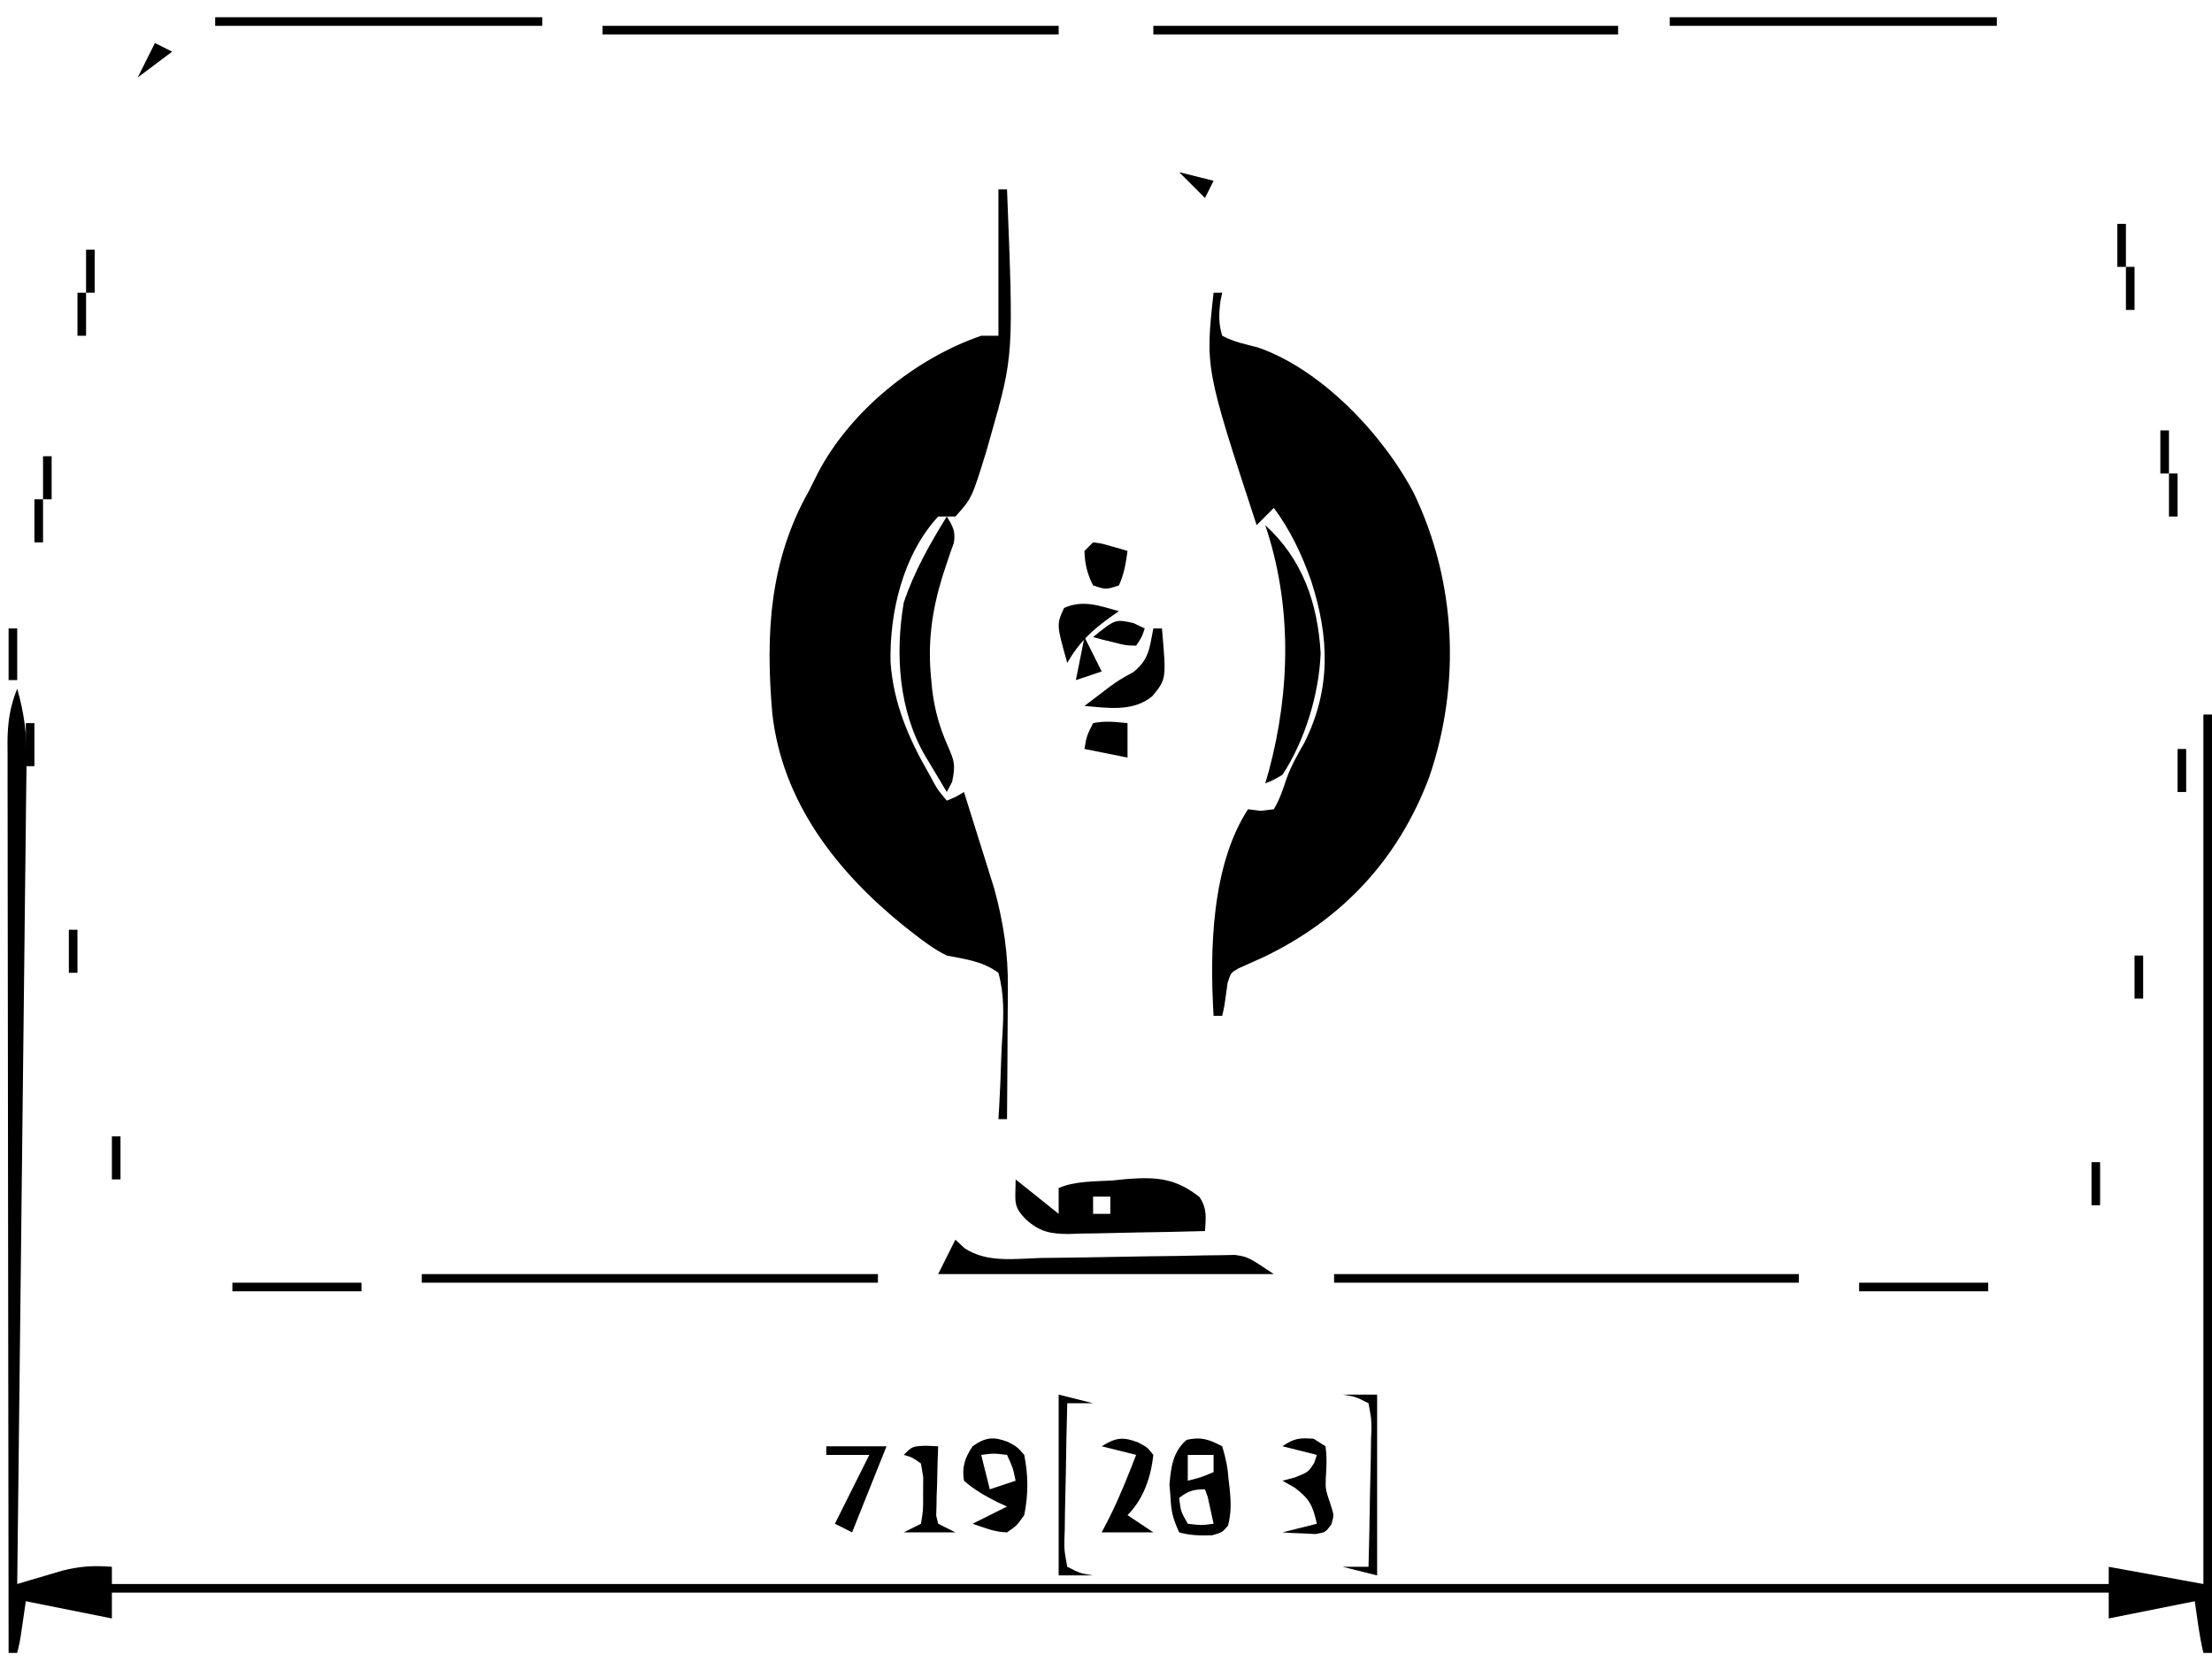
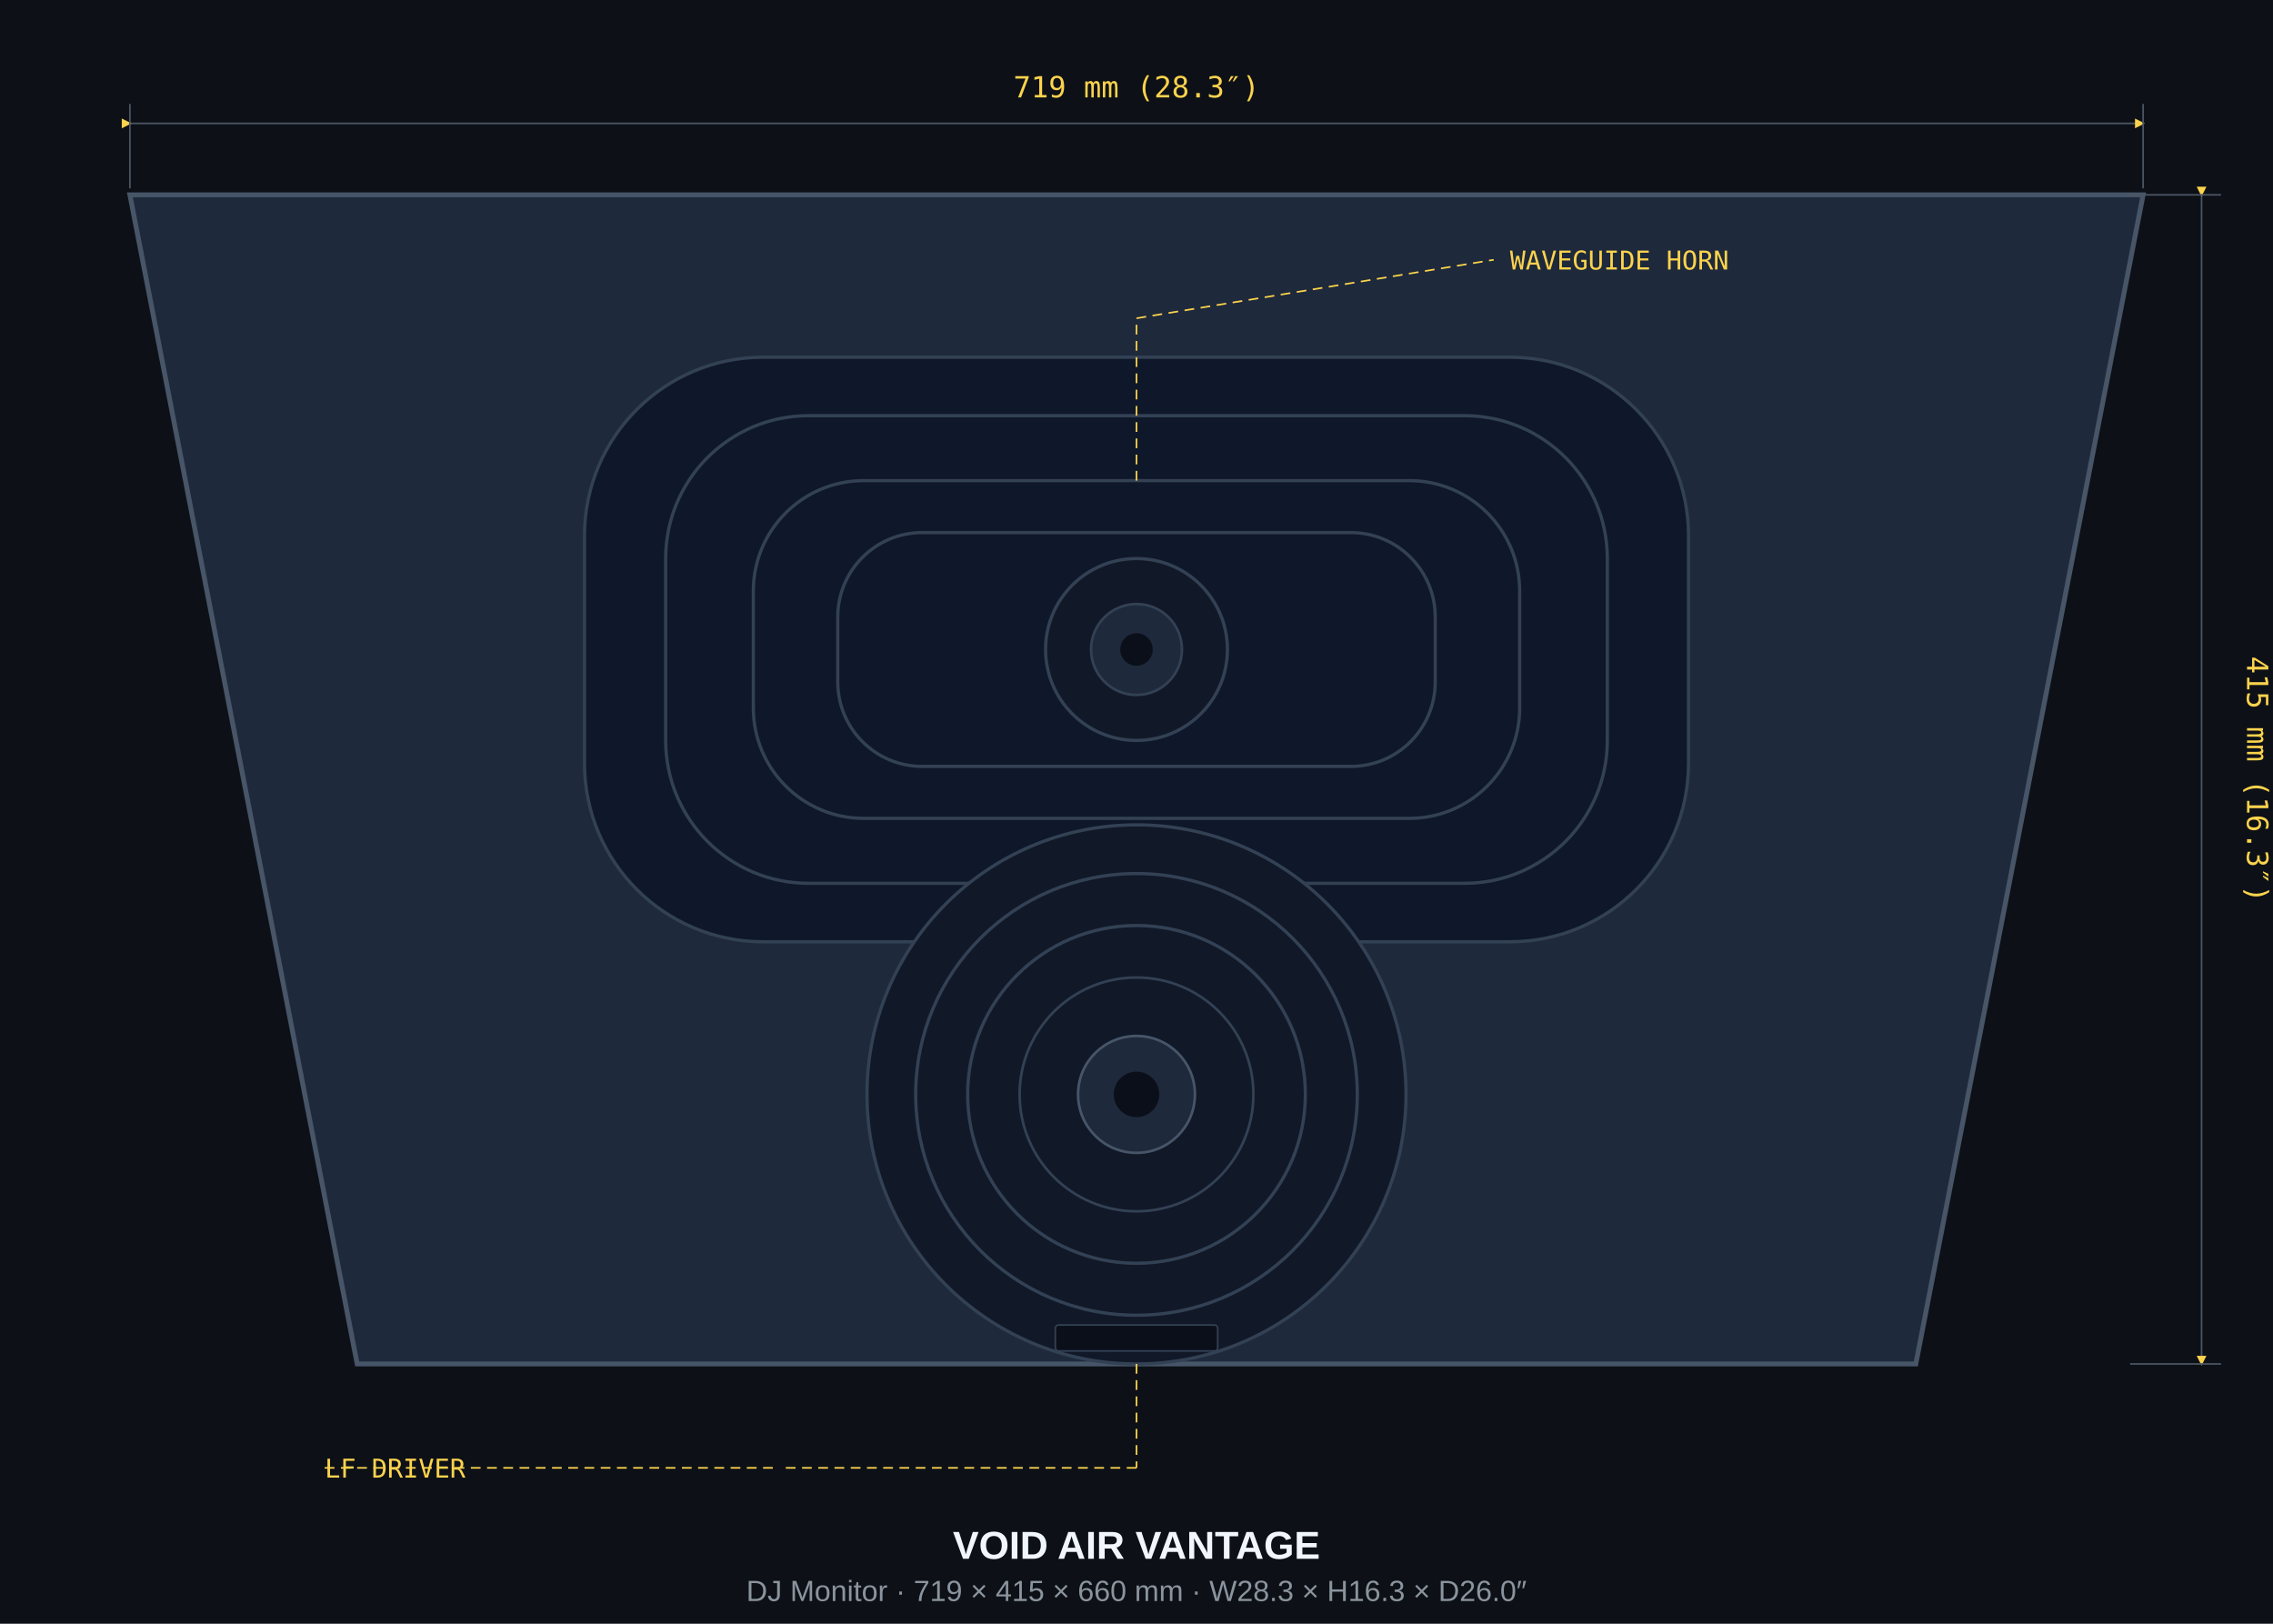
- <svg xmlns="http://www.w3.org/2000/svg" version="1.1" width="257" height="193">
-   <path d="M0 0 C12.54 0 25.08 0 38 0 C38 0.33 38 0.66 38 1 C25.46 1 12.92 1 0 1 C0 0.67 0 0.34 0 0 Z " fill="#000000" transform="translate(25,2)" />
-   <path d="M0 0 C12.54 0 25.08 0 38 0 C38 0.33 38 0.66 38 1 C25.46 1 12.92 1 0 1 C0 0.67 0 0.34 0 0 Z " fill="#000000" transform="translate(194,2)" />
-   <path d="M0 0 C17.49 0 34.98 0 53 0 C53 0.33 53 0.66 53 1 C35.51 1 18.02 1 0 1 C0 0.67 0 0.34 0 0 Z " fill="#000000" transform="translate(70,3)" />
-   <path d="M0 0 C17.82 0 35.64 0 54 0 C54 0.33 54 0.66 54 1 C36.18 1 18.36 1 0 1 C0 0.67 0 0.34 0 0 Z " fill="#000000" transform="translate(134,3)" />
-   <path d="M0 0 C0.66 0.33 1.32 0.66 2 1 C0.68 1.99 -0.64 2.98 -2 4 C-1.34 2.68 -0.68 1.36 0 0 Z " fill="#000000" transform="translate(18,5)" />
-   <path d="M0 0 C1 4 1 4 1 4 Z " fill="#000000" transform="translate(14,11)" />
-   <path d="M0 0 C1 4 1 4 1 4 Z " fill="#000000" transform="translate(243,12)" />
-   <path d="M0 0 C1 4 1 4 1 4 Z " fill="#000000" transform="translate(13,15)" />
-   <path d="M0 0 C1 4 1 4 1 4 Z " fill="#000000" transform="translate(244,17)" />
-   <path d="M0 0 C1 4 1 4 1 4 Z " fill="#000000" transform="translate(12,20)" />
-   <path d="M0 0 C1.32 0.33 2.64 0.66 4 1 C3.67 1.66 3.34 2.32 3 3 C2.01 2.01 1.02 1.02 0 0 Z " fill="#000000" transform="translate(137,20)" />
-   <path d="M0 0 C0.33 0 0.66 0 1 0 C1.766 19.277 1.766 19.277 -0.875 28.562 C-1.049 29.174 -1.222 29.786 -1.401 30.416 C-3.088 35.885 -3.088 35.885 -5 38 C-5.66 38 -6.32 38 -7 38 C-11.079 42.42 -12.663 49.122 -12.531 54.945 C-12.189 59.747 -10.391 63.876 -8 68 C-7.832 68.313 -7.664 68.626 -7.491 68.949 C-6.992 69.813 -6.992 69.813 -6 71 C-4.938 70.574 -4.938 70.574 -4 70 C-3.35 72.061 -2.706 74.124 -2.062 76.188 C-1.88 76.766 -1.698 77.344 -1.51 77.939 C-1.333 78.51 -1.155 79.08 -0.973 79.668 C-0.81 80.186 -0.648 80.705 -0.481 81.239 C0.587 85.152 1.149 88.807 1.098 92.863 C1.096 93.3 1.095 93.737 1.093 94.187 C1.088 95.562 1.075 96.937 1.062 98.312 C1.057 99.253 1.053 100.194 1.049 101.135 C1.038 103.423 1.021 105.712 1 108 C0.67 108 0.34 108 0 108 C0.031 107.495 0.063 106.991 0.095 106.471 C0.204 104.597 0.273 102.723 0.33 100.847 C0.36 100.035 0.401 99.224 0.453 98.414 C0.614 95.84 0.686 93.502 0 91 C-1.853 89.648 -3.783 89.429 -6 89 C-7.441 88.28 -8.673 87.369 -9.938 86.375 C-10.272 86.114 -10.606 85.853 -10.95 85.584 C-18.775 79.269 -25.129 71.164 -26.271 60.861 C-27.069 51.69 -26.615 43.133 -22 35 C-21.644 34.291 -21.29 33.581 -20.938 32.871 C-17.155 25.704 -9.686 19.646 -2 17 C-1.34 17 -0.68 17 0 17 C0 11.39 0 5.78 0 0 Z " fill="#000000" transform="translate(116,22)" />
-   <path d="M0 0 C1 4 1 4 1 4 Z " fill="#000000" transform="translate(245,22)" />
-   <path d="M0 0 C1 4 1 4 1 4 Z " fill="#000000" transform="translate(11,25)" />
-   <path d="M0 0 C0.33 0 0.66 0 1 0 C1 1.65 1 3.3 1 5 C0.67 5 0.34 5 0 5 C0 3.35 0 1.7 0 0 Z " fill="#000000" transform="translate(246,26)" />
-   <path d="M0 0 C0.33 0 0.66 0 1 0 C1 1.65 1 3.3 1 5 C0.67 5 0.34 5 0 5 C0 3.35 0 1.7 0 0 Z " fill="#000000" transform="translate(10,29)" />
-   <path d="M0 0 C0.33 0 0.66 0 1 0 C1 1.65 1 3.3 1 5 C0.67 5 0.34 5 0 5 C0 3.35 0 1.7 0 0 Z " fill="#000000" transform="translate(247,31)" />
-   <path d="M0 0 C0.33 0 0.66 0 1 0 C1 1.65 1 3.3 1 5 C0.67 5 0.34 5 0 5 C0 3.35 0 1.7 0 0 Z " fill="#000000" transform="translate(9,34)" />
-   <path d="M0 0 C0.33 0 0.66 0 1 0 C0.93 0.338 0.861 0.675 0.789 1.023 C0.609 2.506 0.569 3.565 1 5 C2.34 5.72 3.687 5.985 5.16 6.363 C12.561 8.925 19.729 16.515 23.289 23.336 C28.202 33.624 28.746 45.443 25.062 56.25 C21.488 65.784 14.994 72.76 5.848 77.16 C4.87 77.605 3.892 78.047 2.908 78.478 C2 79 2 79 1.621 80.191 C1.561 80.644 1.5 81.096 1.438 81.562 C1.246 82.941 1.246 82.941 1 84 C0.67 84 0.34 84 0 84 C-0.45 76.475 -0.268 66.559 4 60 C4.237 60.031 4.237 60.031 5.438 60.188 C5.695 60.157 5.695 60.157 7 60 C7.676 58.869 8.049 57.726 8.465 56.477 C9.02 54.944 9.748 53.659 10.562 52.25 C13.67 46.004 13.447 39.989 11.336 33.472 C10.26 30.421 8.936 27.609 7 25 C6.34 25.66 5.68 26.32 5 27 C-0.969 8.768 -0.969 8.768 0 0 Z " fill="#000000" transform="translate(141,34)" />
-   <path d="M0 0 C1 4 1 4 1 4 Z " fill="#000000" transform="translate(248,36)" />
-   <path d="M0 0 C1 4 1 4 1 4 Z " fill="#000000" transform="translate(8,39)" />
-   <path d="M0 0 C1 4 1 4 1 4 Z " fill="#000000" transform="translate(249,41)" />
-   <path d="M0 0 C1 4 1 4 1 4 Z " fill="#000000" transform="translate(7,44)" />
-   <path d="M0 0 C1 4 1 4 1 4 Z " fill="#000000" transform="translate(250,46)" />
-   <path d="M0 0 C1 4 1 4 1 4 Z " fill="#000000" transform="translate(6,49)" />
-   <path d="M0 0 C0.33 0 0.66 0 1 0 C1 1.65 1 3.3 1 5 C0.67 5 0.34 5 0 5 C0 3.35 0 1.7 0 0 Z " fill="#000000" transform="translate(251,50)" />
-   <path d="M0 0 C0.33 0 0.66 0 1 0 C1 1.65 1 3.3 1 5 C0.67 5 0.34 5 0 5 C0 3.35 0 1.7 0 0 Z " fill="#000000" transform="translate(5,53)" />
-   <path d="M0 0 C0.33 0 0.66 0 1 0 C1 1.65 1 3.3 1 5 C0.67 5 0.34 5 0 5 C0 3.35 0 1.7 0 0 Z " fill="#000000" transform="translate(252,55)" />
-   <path d="M0 0 C0.33 0 0.66 0 1 0 C1 1.65 1 3.3 1 5 C0.67 5 0.34 5 0 5 C0 3.35 0 1.7 0 0 Z " fill="#000000" transform="translate(4,58)" />
-   <path d="M0 0 C0.706 1.132 1.046 1.722 0.822 3.062 C0.685 3.443 0.548 3.823 0.406 4.215 C0.262 4.648 0.118 5.082 -0.031 5.529 C-0.108 5.761 -0.108 5.761 -0.5 6.938 C-1.744 11.036 -2.237 14.605 -1.812 18.875 C-1.77 19.314 -1.727 19.754 -1.684 20.207 C-1.386 22.54 -0.841 24.481 0.113 26.633 C0.886 28.413 1.035 28.832 0.625 30.812 C0.419 31.204 0.213 31.596 0 32 C-0.652 30.92 -1.297 29.837 -1.938 28.75 C-2.12 28.45 -2.302 28.149 -2.49 27.84 C-5.581 22.558 -6.013 15.965 -5 10 C-3.813 6.441 -1.965 3.183 0 0 Z " fill="#000000" transform="translate(110,60)" />
-   <path d="M0 0 C1 4 1 4 1 4 Z " fill="#000000" transform="translate(253,60)" />
-   <path d="M0 0 C4.323 3.936 6.107 9.057 6.438 14.875 C6.258 19.617 4.621 25.011 2 29 C0.933 29.625 0.933 29.625 0 30 C0.144 29.501 0.289 29.002 0.438 28.488 C2.931 19.152 3.114 9.203 0 0 Z " fill="#000000" transform="translate(147,61)" />
-   <path d="M0 0 C1 4 1 4 1 4 Z " fill="#000000" transform="translate(3,63)" />
-   <path d="M0 0 C0.973 0.121 0.973 0.121 2.062 0.438 C2.425 0.539 2.787 0.641 3.16 0.746 C3.437 0.83 3.714 0.914 4 1 C3.818 2.407 3.597 3.706 3 5 C1.5 5.5 1.5 5.5 0 5 C-0.667 3.717 -0.977 2.445 -1 1 C-0.67 0.67 -0.34 0.34 0 0 Z " fill="#000000" transform="translate(127,63)" />
-   <path d="M0 0 C1 4 1 4 1 4 Z " fill="#000000" transform="translate(254,65)" />
-   <path d="M0 0 C1 4 1 4 1 4 Z " fill="#000000" transform="translate(2,68)" />
-   <path d="M0 0 C-0.133 0.091 -0.133 0.091 -0.805 0.551 C-3.076 2.167 -4.615 3.577 -6 6 C-7.254 1.559 -7.254 1.559 -6.375 -0.375 C-4.185 -1.37 -2.246 -0.634 0 0 Z " fill="#000000" transform="translate(130,71)" />
-   <path d="M0 0 C1 4 1 4 1 4 Z " fill="#000000" transform="translate(255,70)" />
-   <path d="M0 0 C0.33 0 0.66 0 1 0 C1 1.98 1 3.96 1 6 C0.67 6 0.34 6 0 6 C0 4.02 0 2.04 0 0 Z " fill="#000000" transform="translate(1,73)" />
-   <path d="M0 0 C0.433 0.206 0.866 0.412 1.312 0.625 C0.973 1.648 0.973 1.648 0.312 2.625 C-0.879 2.602 -0.879 2.602 -2.25 2.25 C-2.705 2.139 -3.16 2.028 -3.629 1.914 C-3.978 1.819 -4.328 1.723 -4.688 1.625 C-2.103 -0.467 -2.103 -0.467 0 0 Z " fill="#000000" transform="translate(131.6875,72.375)" />
-   <path d="M0 0 C0.33 0 0.66 0 1 0 C1.515 5.89 1.515 5.89 -0.125 7.875 C-2.353 9.716 -5.286 9.237 -8 9 C-7.397 8.541 -6.792 8.083 -6.188 7.625 C-5.824 7.348 -5.46 7.071 -5.086 6.785 C-4 6 -4 6 -2.312 5.062 C-0.463 3.565 -0.459 2.296 0 0 Z " fill="#000000" transform="translate(134,73)" />
-   <path d="M0 0 C0.66 1.32 1.32 2.64 2 4 C1.01 4.33 0.02 4.66 -1 5 C-0.67 3.35 -0.34 1.7 0 0 Z " fill="#000000" transform="translate(126,74)" />
-   <path d="M0 0 C1 4 1 4 1 4 Z " fill="#000000" transform="translate(255,78)" />
-   <path d="M0 0 C0.813 2.846 1.135 5.327 1.082 8.277 C1.079 8.689 1.076 9.101 1.073 9.525 C1.061 10.895 1.041 12.264 1.022 13.634 C1.012 14.62 1.002 15.605 0.993 16.591 C0.966 19.26 0.933 21.929 0.899 24.598 C0.865 27.39 0.837 30.183 0.807 32.975 C0.751 38.259 0.69 43.542 0.627 48.826 C0.555 54.843 0.489 60.86 0.424 66.877 C0.289 79.251 0.147 91.626 0 104 C0.477 103.857 0.954 103.714 1.446 103.567 C2.073 103.382 2.701 103.198 3.348 103.008 C3.969 102.824 4.59 102.639 5.231 102.45 C7.276 101.93 8.91 101.833 11 102 C11 102.66 11 103.32 11 104 C87.56 104 164.12 104 243 104 C243 103.34 243 102.68 243 102 C246.63 102.66 250.26 103.32 254 104 C254 70.67 254 37.34 254 3 C254.33 3 254.66 3 255 3 C255 38.97 255 74.94 255 112 C254.67 112 254.34 112 254 112 C253.523 110.021 253.294 108.016 253 106 C249.7 106.66 246.4 107.32 243 108 C243 107.01 243 106.02 243 105 C166.44 105 89.88 105 11 105 C11 105.99 11 106.98 11 108 C7.7 107.34 4.4 106.68 1 106 C0.856 106.99 0.711 107.98 0.562 109 C0.316 110.688 0.316 110.688 0 112 C-0.33 112 -0.66 112 -1 112 C-1.023 97.84 -1.041 83.68 -1.052 69.52 C-1.057 62.945 -1.064 56.371 -1.075 49.796 C-1.085 44.066 -1.092 38.337 -1.094 32.607 C-1.095 29.572 -1.098 26.538 -1.106 23.504 C-1.113 20.648 -1.115 17.793 -1.113 14.937 C-1.113 13.889 -1.115 12.84 -1.119 11.792 C-1.124 10.361 -1.123 8.93 -1.12 7.499 C-1.123 7.083 -1.126 6.668 -1.129 6.24 C-1.117 3.963 -0.867 2.145 0 0 Z " fill="#000000" transform="translate(2,80)" />
-   <path d="M0 0 C1 4 1 4 1 4 Z " fill="#000000" transform="translate(254,83)" />
-   <path d="M0 0 C0.33 0 0.66 0 1 0 C1 1.65 1 3.3 1 5 C0.67 5 0.34 5 0 5 C0 3.35 0 1.7 0 0 Z " fill="#000000" transform="translate(3,84)" />
-   <path d="M0 0 C1.412 -0.294 2.542 -0.141 4 0 C4 1.32 4 2.64 4 4 C2.35 3.67 0.7 3.34 -1 3 C-0.75 1.5 -0.75 1.5 0 0 Z " fill="#000000" transform="translate(127,84)" />
-   <path d="M0 0 C0.33 0 0.66 0 1 0 C1 1.65 1 3.3 1 5 C0.67 5 0.34 5 0 5 C0 3.35 0 1.7 0 0 Z " fill="#000000" transform="translate(253,87)" />
-   <path d="M0 0 C1 4 1 4 1 4 Z " fill="#000000" transform="translate(4,89)" />
-   <path d="M0 0 C1 4 1 4 1 4 Z " fill="#000000" transform="translate(252,92)" />
-   <path d="M0 0 C1 4 1 4 1 4 Z " fill="#000000" transform="translate(5,94)" />
-   <path d="M0 0 C1 4 1 4 1 4 Z " fill="#000000" transform="translate(251,97)" />
-   <path d="M0 0 C1 4 1 4 1 4 Z " fill="#000000" transform="translate(6,99)" />
-   <path d="M0 0 C1 4 1 4 1 4 Z " fill="#000000" transform="translate(250,102)" />
-   <path d="M0 0 C1 4 1 4 1 4 Z " fill="#000000" transform="translate(7,104)" />
-   <path d="M0 0 C1 4 1 4 1 4 Z " fill="#000000" transform="translate(249,107)" />
-   <path d="M0 0 C0.33 0 0.66 0 1 0 C1 1.65 1 3.3 1 5 C0.67 5 0.34 5 0 5 C0 3.35 0 1.7 0 0 Z " fill="#000000" transform="translate(8,108)" />
-   <path d="M0 0 C0.33 0 0.66 0 1 0 C1 1.65 1 3.3 1 5 C0.67 5 0.34 5 0 5 C0 3.35 0 1.7 0 0 Z " fill="#000000" transform="translate(248,111)" />
-   <path d="M0 0 C1 4 1 4 1 4 Z " fill="#000000" transform="translate(9,113)" />
-   <path d="M0 0 C1 4 1 4 1 4 Z " fill="#000000" transform="translate(247,116)" />
-   <path d="M0 0 C1 4 1 4 1 4 Z " fill="#000000" transform="translate(10,118)" />
-   <path d="M0 0 C1 4 1 4 1 4 Z " fill="#000000" transform="translate(246,121)" />
-   <path d="M0 0 C1 4 1 4 1 4 Z " fill="#000000" transform="translate(11,123)" />
-   <path d="M0 0 C1 4 1 4 1 4 Z " fill="#000000" transform="translate(245,126)" />
-   <path d="M0 0 C1 4 1 4 1 4 Z " fill="#000000" transform="translate(12,128)" />
-   <path d="M0 0 C1 4 1 4 1 4 Z " fill="#000000" transform="translate(244,131)" />
-   <path d="M0 0 C0.33 0 0.66 0 1 0 C1 1.65 1 3.3 1 5 C0.67 5 0.34 5 0 5 C0 3.35 0 1.7 0 0 Z " fill="#000000" transform="translate(13,132)" />
-   <path d="M0 0 C0.33 0 0.66 0 1 0 C1 1.65 1 3.3 1 5 C0.67 5 0.34 5 0 5 C0 3.35 0 1.7 0 0 Z " fill="#000000" transform="translate(243,135)" />
-   <path d="M0 0 C1 4 1 4 1 4 Z " fill="#000000" transform="translate(14,137)" />
-   <path d="M0 0 C1.65 1.32 3.3 2.64 5 4 C5 3.01 5 2.02 5 1 C6.948 0.173 9.151 0.251 11.25 0.125 C11.837 0.066 12.423 0.006 13.027 -0.055 C16.453 -0.301 18.632 -0.107 21.362 2.046 C22.254 3.379 22.111 4.434 22 6 C19.349 6.074 16.699 6.129 14.047 6.165 C13.146 6.18 12.245 6.2 11.344 6.226 C10.046 6.263 8.748 6.28 7.449 6.293 C7.249 6.301 7.249 6.301 6.237 6.34 C4.112 6.341 2.833 6.113 1.222 4.669 C-0.367 3.062 0 2.604 0 0 Z M9 2 C9 2.66 9 3.32 9 4 C9.66 4 10.32 4 11 4 C11 3.34 11 2.68 11 2 C10.34 2 9.68 2 9 2 Z " fill="#000000" transform="translate(118,137)" />
-   <path d="M0 0 C0.351 0.327 0.703 0.655 1.064 0.992 C3.696 2.731 6.947 2.202 9.969 2.125 C10.652 2.116 11.336 2.109 12.019 2.102 C14.18 2.079 16.34 2.041 18.5 2 C21.005 1.953 23.509 1.912 26.015 1.888 C27.013 1.875 28.012 1.85 29.011 1.825 C29.621 1.818 30.232 1.811 30.861 1.805 C31.129 1.799 31.129 1.799 32.483 1.773 C34 2 34 2 37 4 C24.13 4 11.26 4 -2 4 C-1.34 2.68 -0.68 1.36 0 0 Z " fill="#000000" transform="translate(111,144)" />
-   <path d="M0 0 C17.49 0 34.98 0 53 0 C53 0.33 53 0.66 53 1 C35.51 1 18.02 1 0 1 C0 0.67 0 0.34 0 0 Z " fill="#000000" transform="translate(49,148)" />
-   <path d="M0 0 C17.82 0 35.64 0 54 0 C54 0.33 54 0.66 54 1 C36.18 1 18.36 1 0 1 C0 0.67 0 0.34 0 0 Z " fill="#000000" transform="translate(155,148)" />
-   <path d="M0 0 C4.95 0 9.9 0 15 0 C15 0.33 15 0.66 15 1 C10.05 1 5.1 1 0 1 C0 0.67 0 0.34 0 0 Z " fill="#000000" transform="translate(27,149)" />
-   <path d="M0 0 C4.95 0 9.9 0 15 0 C15 0.33 15 0.66 15 1 C10.05 1 5.1 1 0 1 C0 0.67 0 0.34 0 0 Z " fill="#000000" transform="translate(216,149)" />
-   <path d="M0 0 C1.32 0.33 2.64 0.66 4 1 C3.01 1 2.02 1 1 1 C0.926 3.688 0.871 6.374 0.835 9.063 C0.82 9.978 0.8 10.892 0.774 11.807 C0.737 13.12 0.72 14.432 0.707 15.746 C0.692 16.157 0.676 16.567 0.66 16.99 C0.659 18.142 0.659 18.142 1 20 C2.518 20.766 2.518 20.766 4 21 C2.68 21 1.36 21 0 21 C0 14.07 0 7.14 0 0 Z " fill="#000000" transform="translate(123,162)" />
-   <path d="M0 0 C1.32 0 2.64 0 4 0 C4 6.93 4 13.86 4 21 C2.68 20.67 1.36 20.34 0 20 C0.99 20 1.98 20 3 20 C3.074 17.312 3.129 14.626 3.165 11.937 C3.18 11.022 3.2 10.108 3.226 9.193 C3.263 7.88 3.28 6.568 3.293 5.254 C3.308 4.843 3.324 4.433 3.34 4.01 C3.341 2.858 3.341 2.858 3 1 C1.482 0.234 1.482 0.234 0 0 Z " fill="#000000" transform="translate(156,162)" />
-   <path d="M0 0 C1.047 0.562 1.047 0.562 1.875 1.5 C2.356 3.881 2.358 6.12 1.875 8.5 C0.984 9.742 0.984 9.742 -0.125 10.5 C-1.596 10.468 -2.71 9.972 -4.125 9.5 C-2.805 8.84 -1.485 8.18 -0.125 7.5 C-0.311 7.415 -0.311 7.415 -1.254 6.984 C-2.688 6.25 -3.915 5.567 -5.125 4.5 C-5.391 2.941 -5.007 1.797 -4.125 0.5 C-2.619 -0.555 -1.71 -0.659 0 0 Z M-3.125 1.5 C-2.795 2.82 -2.465 4.14 -2.125 5.5 C-1.135 5.17 -0.145 4.84 0.875 4.5 C0.562 3 0.562 3 -0.125 1.5 C-1.688 1.312 -1.688 1.312 -3.125 1.5 Z " fill="#000000" transform="translate(117.125,167.5)" />
-   <path d="M0 0 C2.31 0 4.62 0 7 0 C5.68 3.3 4.36 6.6 3 10 C2.34 9.67 1.68 9.34 1 9 C2.32 6.36 3.64 3.72 5 1 C3.35 1 1.7 1 0 1 C0 0.67 0 0.34 0 0 Z " fill="#000000" transform="translate(96,168)" />
-   <path d="M0 0 C0.474 0.021 0.949 0.041 1.438 0.062 C1.414 0.701 1.391 1.339 1.367 1.996 C1.348 2.831 1.33 3.665 1.312 4.5 C1.296 4.921 1.279 5.342 1.262 5.775 C1.255 6.178 1.249 6.581 1.242 6.996 C1.232 7.368 1.221 7.74 1.21 8.123 C1.285 8.433 1.36 8.743 1.438 9.062 C2.097 9.393 2.757 9.722 3.438 10.062 C1.457 10.062 -0.522 10.062 -2.562 10.062 C-1.903 9.732 -1.243 9.403 -0.562 9.062 C-0.297 7.469 -0.297 7.469 -0.312 5.562 C-0.31 5.248 -0.31 5.248 -0.297 3.656 C-0.385 3.13 -0.472 2.604 -0.562 2.062 C-1.578 1.344 -1.578 1.344 -2.562 1.062 C-1.562 0.062 -1.562 0.062 0 0 Z " fill="#000000" transform="translate(107.5625,167.9375)" />
-   <path d="M0 0 C1.059 0.562 1.059 0.562 1.75 1.438 C1.477 4.012 0.598 6.59 -1.25 8.438 C-0.26 9.097 0.73 9.757 1.75 10.438 C-0.23 10.438 -2.21 10.438 -4.25 10.438 C-3.961 9.881 -3.673 9.324 -3.375 8.75 C-2.181 6.371 -1.206 3.919 -0.25 1.438 C-1.57 1.107 -2.89 0.778 -4.25 0.438 C-2.629 -0.572 -1.787 -0.698 0 0 Z " fill="#000000" transform="translate(132.25,167.5625)" />
-   <path d="M0 0 C0.44 1.429 0.642 2.479 0.75 3.938 C0.793 4.298 0.835 4.658 0.879 5.029 C1.026 6.506 1.056 7.791 0.672 9.23 C0 10 0 10 -1.156 10.336 C-2.536 10.376 -3.669 10.377 -5 10 C-5.711 8.413 -5.922 7.656 -6 6 C-6.041 5.484 -6.083 4.969 -6.125 4.438 C-5.948 2.399 -5.735 0.63 -4.125 -0.75 C-2.423 -1.128 -1.54 -0.794 0 0 Z M-4 1 C-4 1.99 -4 2.98 -4 4 C-2.5 3.625 -2.5 3.625 -1 3 C-1 2.34 -1 1.68 -1 1 C-1.99 1 -2.98 1 -4 1 Z M-5 6 C-4.812 7.562 -4.812 7.562 -4 9 C-2.438 9.188 -2.438 9.188 -1 9 C-1.14 8.332 -1.287 7.666 -1.438 7 C-1.478 6.814 -1.478 6.814 -1.684 5.875 C-1.788 5.586 -1.892 5.298 -2 5 C-3.312 5 -3.964 5.186 -5 6 Z " fill="#000000" transform="translate(142,168)" />
-   <path d="M0 0 C0.454 0.289 0.907 0.577 1.375 0.875 C1.56 2.151 1.495 3.32 1.41 4.605 C1.375 5.875 1.375 5.875 1.938 7.562 C2.375 8.875 2.375 8.875 2.062 9.949 C1.375 10.875 1.375 10.875 0.184 11.07 C-0.043 11.059 -0.043 11.059 -1.188 11 C-1.643 10.982 -2.098 10.964 -2.566 10.945 C-2.916 10.922 -3.265 10.899 -3.625 10.875 C-2.305 10.545 -0.985 10.215 0.375 9.875 C-0.101 7.779 -0.441 7.015 -2.188 5.688 C-2.662 5.419 -3.136 5.151 -3.625 4.875 C-3.151 4.751 -2.676 4.627 -2.188 4.5 C-0.625 3.875 -0.625 3.875 0.062 2.812 C0.166 2.503 0.269 2.194 0.375 1.875 C-0.945 1.545 -2.265 1.215 -3.625 0.875 C-2.291 -0.049 -1.647 -0.127 0 0 Z " fill="#000000" transform="translate(152.625,167.125)" />
+ <svg xmlns="http://www.w3.org/2000/svg" viewBox="0 0 700 500" width="700" height="500" role="img" aria-labelledby="vantage-front-title vantage-front-desc">
+   <defs>
+     <style>
+       text { font-family: 'Segoe UI', Arial, sans-serif; }
+       .lbl  { fill: #f0f6fc; font-size: 12px; font-weight: 700; text-anchor: middle; }
+       .sub  { fill: #8b949e; font-size: 9px;  text-anchor: middle; }
+       .dim  { fill: #fcd34d; font-size: 9px;  font-family: 'Segoe UI Mono', monospace; text-anchor: middle; }
+       .dln  { stroke: #4b5563; stroke-width: 0.5; fill: none; }
+       .body { fill: #1e293b; stroke: #475569; stroke-width: 1.5; }
+       .drv  { fill: #111827; stroke: #334155; stroke-width: 1; }
+       .horn { fill: #0f172a; stroke: #334155; stroke-width: 1; }
+       .port { fill: #0a0f1a; stroke: #334155; stroke-width: 0.5; }
+       .clt  { fill: none; stroke: #fcd34d; stroke-width: 0.5; stroke-dasharray: 3,2; }
+       .anot { fill: #fcd34d; font-size: 8px; font-family: 'Segoe UI Mono', monospace; text-anchor: start; }
+       .anotc{ fill: #fcd34d; font-size: 8px; font-family: 'Segoe UI Mono', monospace; text-anchor: middle; }
+     </style>
+     <marker id="arr" markerWidth="6" markerHeight="6" refX="5" refY="3" orient="auto">
+       <path d="M0,0 L6,3 L0,6 Z" fill="#fcd34d" />
+     </marker>
+     <marker id="arr-rev" markerWidth="6" markerHeight="6" refX="1" refY="3" orient="auto-start-reverse">
+       <path d="M6,0 L0,3 L6,6 Z" fill="#fcd34d" />
+     </marker>
+   </defs>
+   <rect width="700" height="500" fill="#0d1117" />
+   <polygon class="body" points="40,60 660,60 590,420 110,420" />
+   <line class="dln" x1="40" y1="60" x2="110" y2="420" stroke-dasharray="4,3" />
+   <line class="dln" x1="660" y1="60" x2="590" y2="420" stroke-dasharray="4,3" />
+   <rect class="horn" x="180" y="110" width="340" height="180" rx="55" ry="55" />
+   <rect class="horn" x="205" y="128" width="290" height="144" rx="44" ry="44" stroke="#475569" stroke-width="0.8" />
+   <rect class="horn" x="232" y="148" width="236" height="104" rx="34" ry="34" stroke="#334155" />
+   <rect class="horn" x="258" y="164" width="184" height="72" rx="26" ry="26" stroke="#1e293b" fill="#111827" />
+   <circle class="drv" cx="350" cy="200" r="28" stroke="#475569" />
+   <circle fill="#1e293b" stroke="#334155" stroke-width="0.8" cx="350" cy="200" r="14" />
+   <circle fill="#0a0f1a" cx="350" cy="200" r="5" />
+   <line class="clt" x1="350" y1="148" x2="350" y2="98" />
+   <line class="clt" x1="350" y1="98" x2="460" y2="80" />
+   <text class="anot" x="465" y="83">WAVEGUIDE HORN</text>
+   <circle class="drv" cx="350" cy="337" r="83" stroke="#475569" />
+   <circle class="drv" cx="350" cy="337" r="68" stroke="#334155" />
+   <circle class="drv" cx="350" cy="337" r="52" fill="#0f172a" stroke="#334155" />
+   <circle fill="#111827" stroke="#334155" stroke-width="0.8" cx="350" cy="337" r="36" />
+   <circle fill="#1e293b" stroke="#475569" stroke-width="0.8" cx="350" cy="337" r="18" />
+   <circle fill="#0a0f1a" cx="350" cy="337" r="7" />
+   <line class="clt" x1="350" y1="420" x2="350" y2="452" />
+   <line class="clt" x1="350" y1="452" x2="240" y2="452" />
+   <text class="anot" x="100" y="455" text-anchor="end">LF DRIVER</text>
+   <line class="clt" x1="100" y1="452" x2="240" y2="452" />
+   <rect class="port" x="325" y="408" width="50" height="8" rx="1" />
+   <line class="dln" marker-start="url(#arr-rev)" marker-end="url(#arr)" x1="40" y1="38" x2="660" y2="38" />
+   <line class="dln" x1="40" y1="32" x2="40" y2="58" />
+   <line class="dln" x1="660" y1="32" x2="660" y2="58" />
+   <text class="dim" x="350" y="30">719 mm (28.3″)</text>
+   <line class="dln" marker-start="url(#arr-rev)" marker-end="url(#arr)" x1="678" y1="60" x2="678" y2="420" />
+   <line class="dln" x1="656" y1="60" x2="684" y2="60" />
+   <line class="dln" x1="656" y1="420" x2="684" y2="420" />
+   <text class="dim" x="692" y="240" transform="rotate(90,692,240)">415 mm (16.3″)</text>
+   <text class="lbl" x="350" y="480">VOID AIR VANTAGE</text>
+   <text class="sub" x="350" y="493">DJ Monitor · 719 × 415 × 660 mm · W28.3 × H16.3 × D26.0″</text>
</svg>
